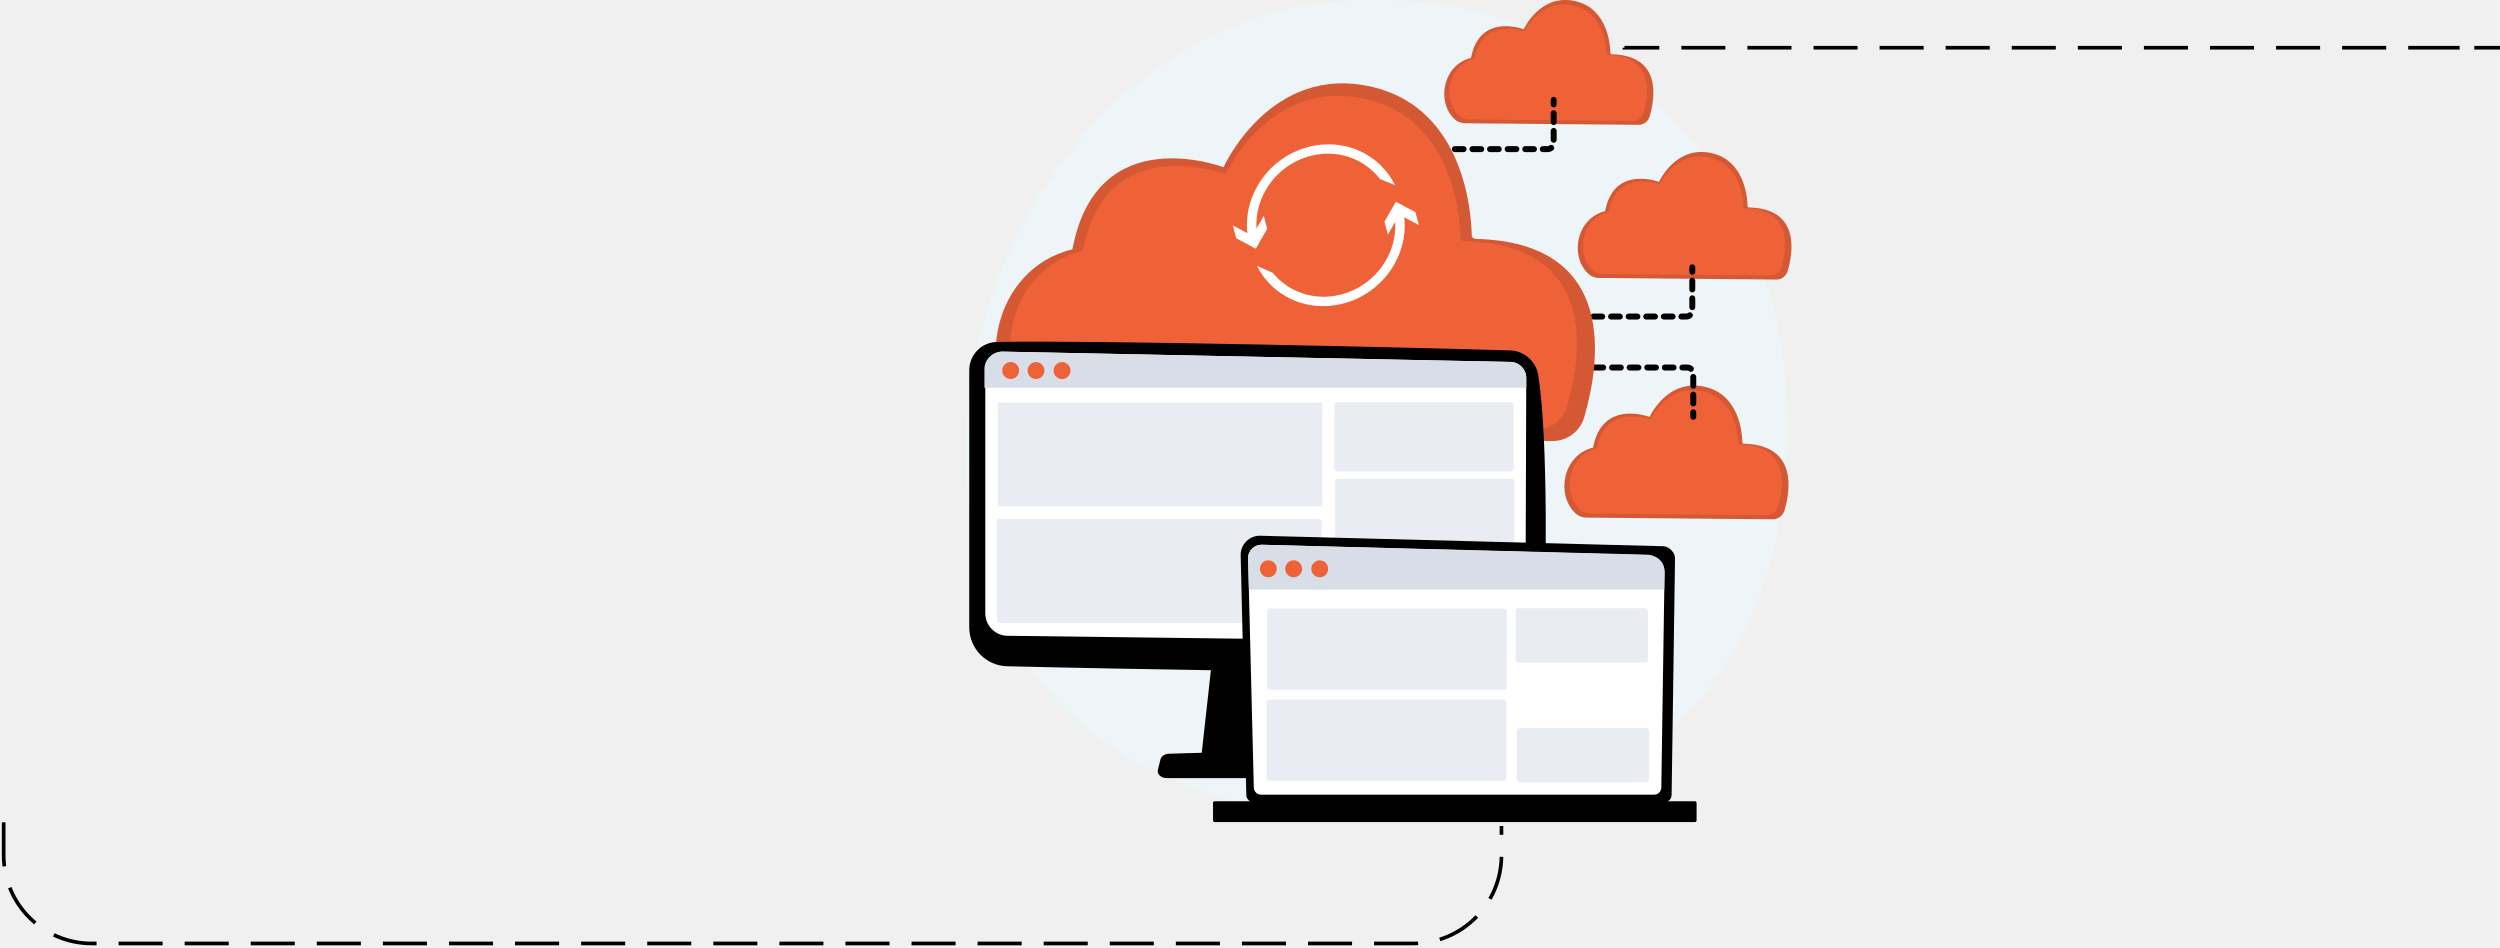
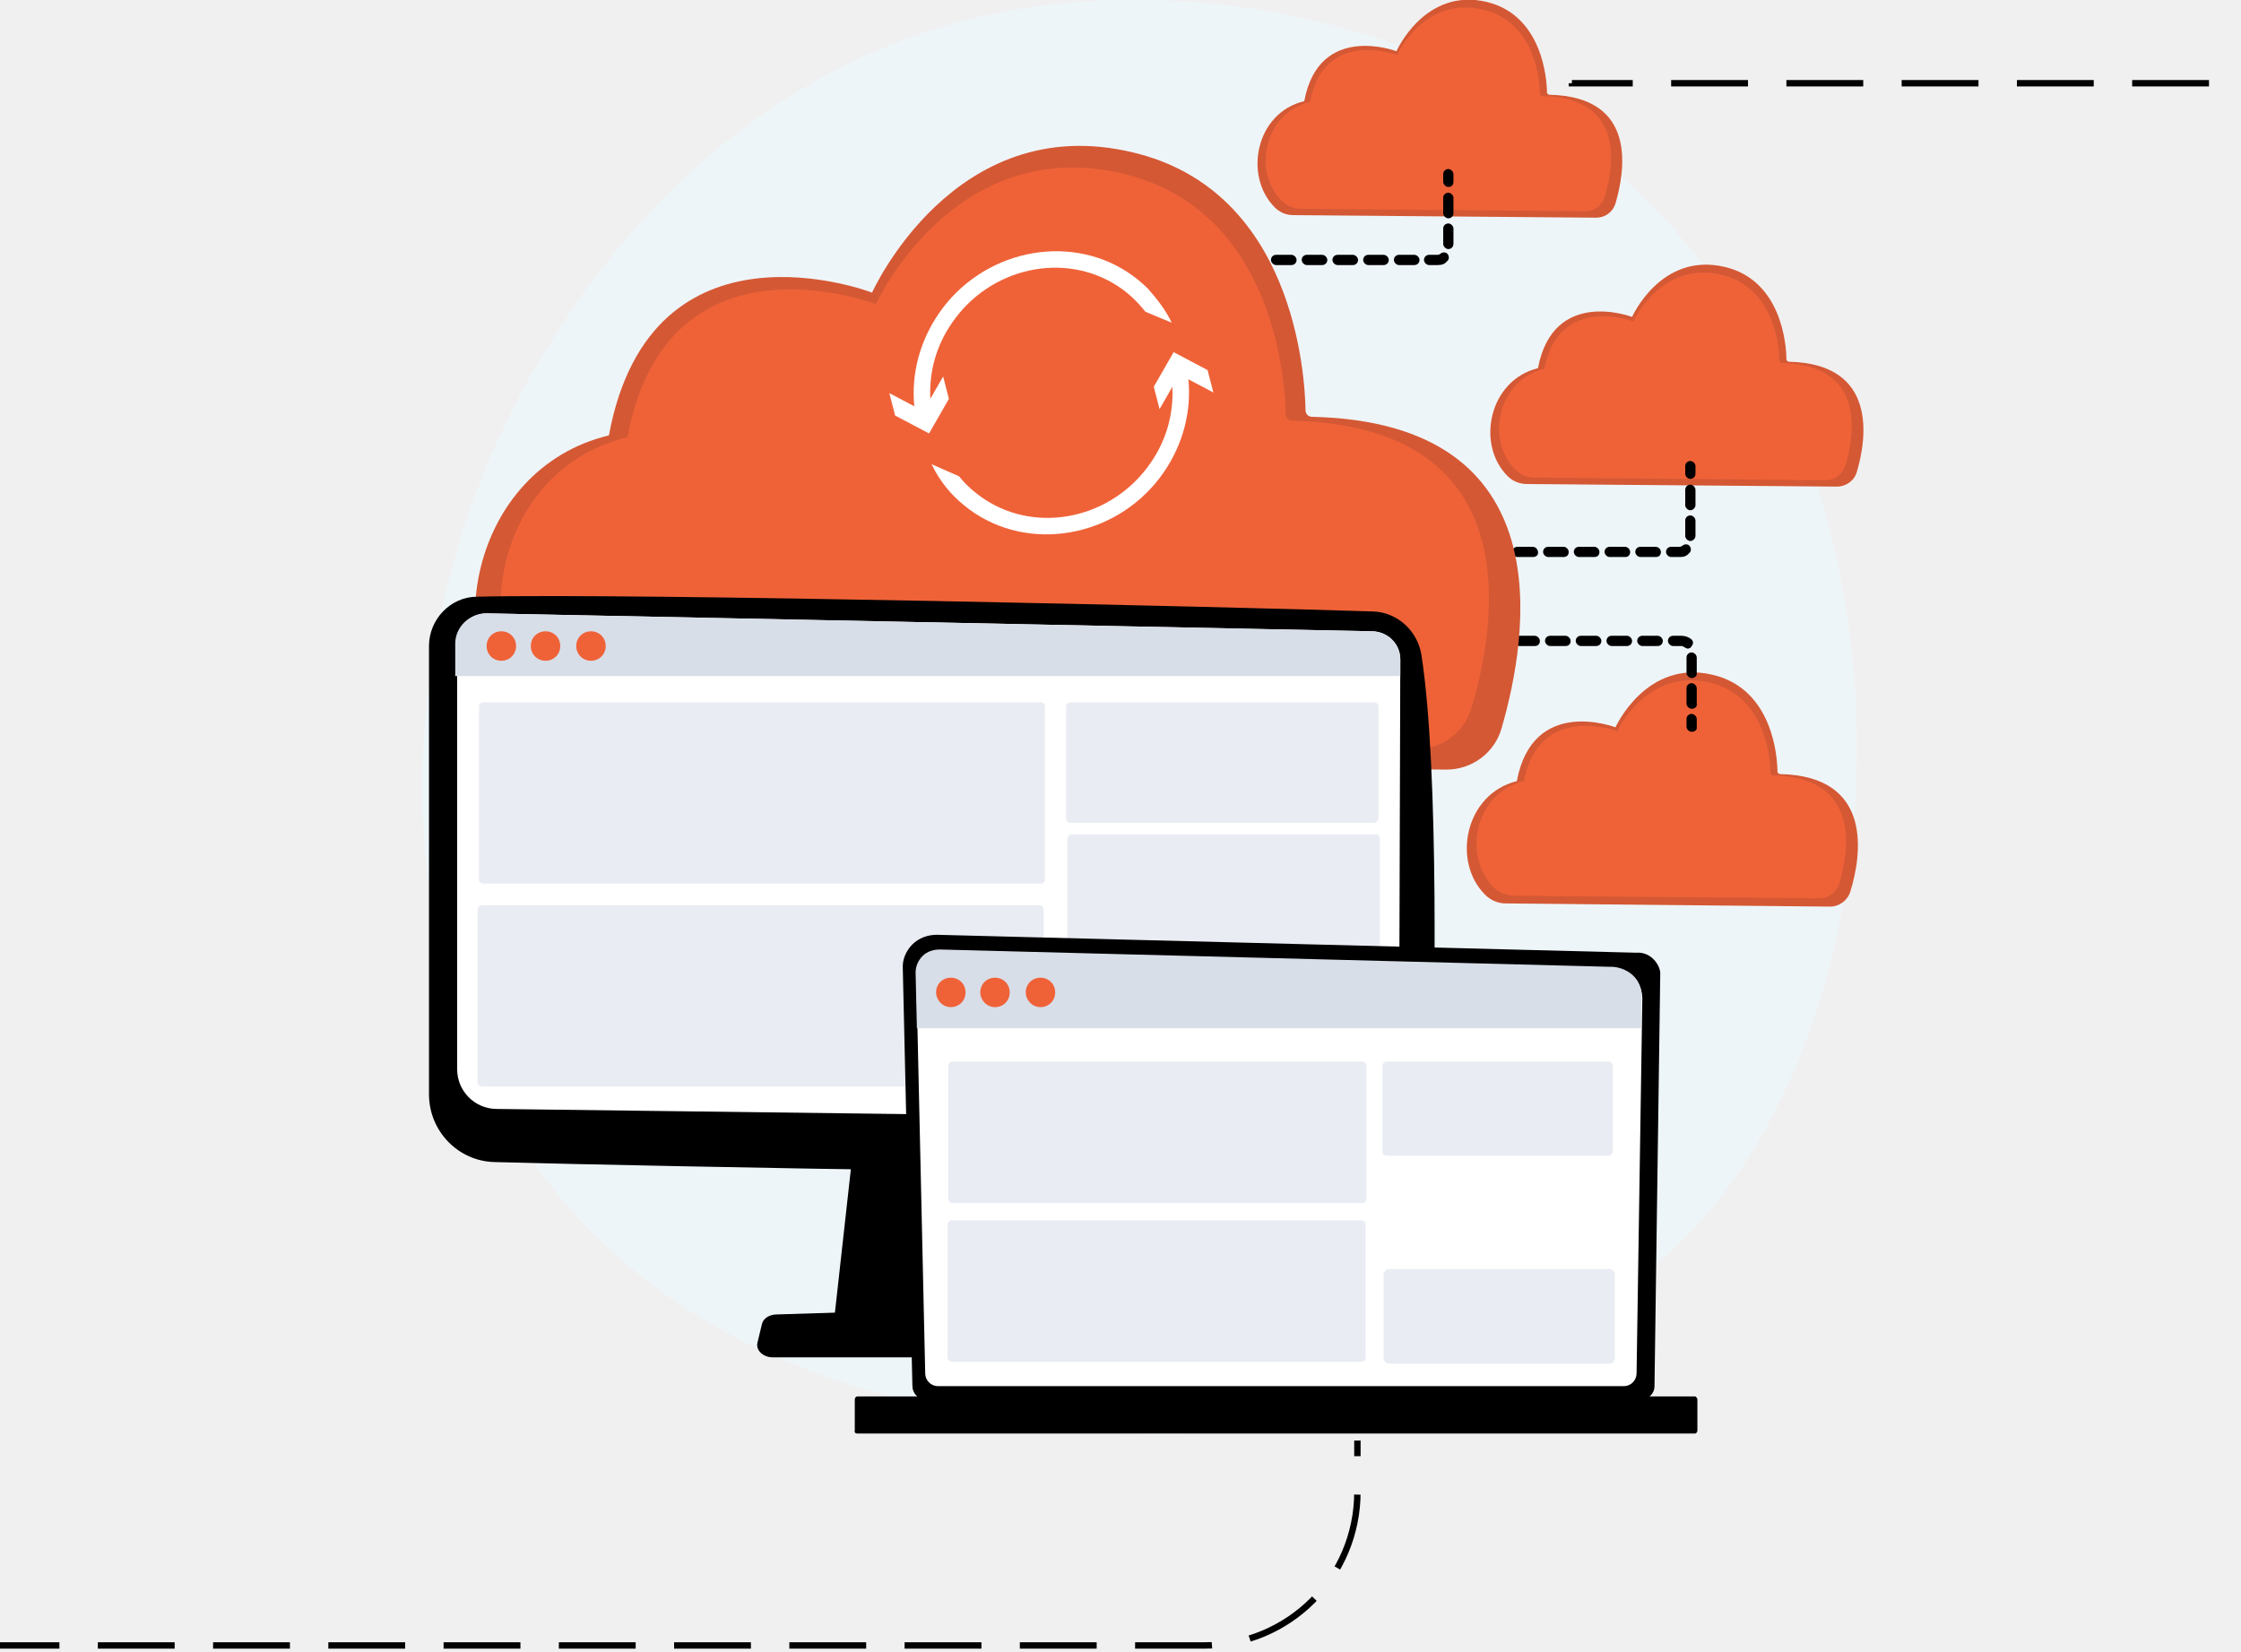
- <svg xmlns="http://www.w3.org/2000/svg" width="681" height="258" viewBox="0 0 681 258" fill="none">
-   <path d="M461.038 192.496C456.442 197.317 452.083 200.423 448.646 202.877C408.23 231.74 360.405 223.329 350.236 221.272C335.227 218.238 306.21 212.369 285.234 187.818C253.497 150.671 258.44 92.151 283.058 53.519C287.559 46.45 311.342 7.23 359.688 0.939C388.941 -2.865 423.042 4.807 447.74 25.402C499.585 68.641 495.888 155.969 461.038 192.496Z" fill="#EEF5F9" />
-   <path d="M439.022 14.78C438.825 14.772 438.667 14.614 438.667 14.424C438.628 12.413 438.006 2.432 429.264 0.35C419.529 -1.969 415.071 7.981 415.071 7.981C415.071 7.981 403.021 3.335 400.713 15.777C393.16 17.598 391.199 27.516 396.106 32.36C396.886 33.128 397.933 33.563 399.028 33.571L446.338 33.998C447.725 34.014 448.961 33.096 449.355 31.758C450.828 26.748 452.765 15.104 439.022 14.78Z" fill="#D45834" />
-   <path d="M437.934 14.994C437.737 14.986 437.58 14.828 437.58 14.638C437.54 12.706 436.926 3.453 428.688 1.514C419.481 -0.655 415.267 8.638 415.267 8.638C415.267 8.638 403.879 4.3 401.689 15.92C394.617 17.606 392.727 26.701 397.208 31.276C397.996 32.075 399.059 32.534 400.177 32.542L444.715 32.938C446.109 32.953 447.338 32.035 447.732 30.69C449.118 25.933 450.764 15.303 437.934 14.994Z" fill="#EF6238" />
-   <path d="M476.393 56.509C476.196 56.501 476.031 56.343 476.031 56.145C475.992 54.087 475.354 43.892 466.414 41.755C456.459 39.381 451.907 49.552 451.907 49.552C451.907 49.552 439.597 44.803 437.234 57.523C429.516 59.383 427.508 69.522 432.532 74.469C433.328 75.253 434.399 75.704 435.517 75.712L483.867 76.147C485.285 76.163 486.545 75.229 486.947 73.86C488.451 68.731 490.436 56.834 476.393 56.509Z" fill="#D45834" />
-   <path d="M475.284 56.723C475.087 56.715 474.921 56.556 474.921 56.358C474.882 54.388 474.252 44.929 465.833 42.942C456.421 40.726 452.113 50.224 452.113 50.224C452.113 50.224 440.472 45.792 438.236 57.664C431.005 59.39 429.076 68.683 433.652 73.353C434.455 74.168 435.55 74.635 436.692 74.651L482.207 75.054C483.632 75.07 484.892 74.128 485.286 72.759C486.712 67.899 488.397 57.039 475.284 56.723Z" fill="#EF6238" />
-   <path d="M475.014 120.869C474.802 120.861 474.636 120.694 474.636 120.481C474.597 118.328 473.927 107.626 464.555 105.394C454.12 102.909 449.347 113.571 449.347 113.571C449.347 113.571 436.438 108.592 433.957 121.929C425.861 123.884 423.758 134.507 429.027 139.699C429.862 140.522 430.988 140.989 432.154 140.997L482.859 141.456C484.347 141.472 485.662 140.49 486.088 139.058C487.671 133.691 489.742 121.217 475.014 120.869Z" fill="#D45834" />
-   <path d="M473.857 121.098C473.652 121.09 473.479 120.924 473.479 120.71C473.44 118.644 472.778 108.726 463.949 106.645C454.081 104.318 449.568 114.283 449.568 114.283C449.568 114.283 437.36 109.637 435.013 122.087C427.429 123.892 425.405 133.644 430.209 138.543C431.052 139.398 432.194 139.889 433.399 139.905L481.126 140.332C482.615 140.348 483.938 139.358 484.356 137.926C485.844 132.82 487.608 121.43 473.857 121.098Z" fill="#EF6238" />
-   <path d="M426.862 87.045H425.649C425.2 87.045 424.837 86.681 424.837 86.23C424.837 85.779 425.2 85.415 425.649 85.415H426.862C427.31 85.415 427.673 85.779 427.673 86.23C427.673 86.681 427.31 87.045 426.862 87.045Z" fill="black" />
-   <path d="M459.294 87.046H458.01C457.561 87.046 457.199 86.681 457.199 86.23C457.199 85.779 457.561 85.415 458.01 85.415H459.294C459.491 85.415 459.68 85.352 459.829 85.233C460.184 84.956 460.688 85.019 460.963 85.376C461.239 85.732 461.176 86.238 460.822 86.515C460.38 86.856 459.853 87.046 459.294 87.046ZM455.616 87.046H453.221C452.772 87.046 452.41 86.681 452.41 86.23C452.41 85.779 452.772 85.415 453.221 85.415H455.616C456.065 85.415 456.427 85.779 456.427 86.23C456.427 86.681 456.065 87.046 455.616 87.046ZM450.819 87.046H448.425C447.976 87.046 447.614 86.681 447.614 86.23C447.614 85.779 447.976 85.415 448.425 85.415H450.819C451.268 85.415 451.63 85.779 451.63 86.23C451.63 86.681 451.268 87.046 450.819 87.046ZM446.031 87.046H443.636C443.187 87.046 442.825 86.681 442.825 86.23C442.825 85.779 443.187 85.415 443.636 85.415H446.031C446.48 85.415 446.842 85.779 446.842 86.23C446.842 86.681 446.48 87.046 446.031 87.046ZM441.242 87.046H438.848C438.399 87.046 438.037 86.681 438.037 86.23C438.037 85.779 438.399 85.415 438.848 85.415H441.242C441.691 85.415 442.053 85.779 442.053 86.23C442.045 86.681 441.683 87.046 441.242 87.046ZM436.446 87.046H434.051C433.602 87.046 433.24 86.681 433.24 86.23C433.24 85.779 433.602 85.415 434.051 85.415H436.446C436.895 85.415 437.257 85.779 437.257 86.23C437.257 86.681 436.895 87.046 436.446 87.046ZM431.657 87.046H429.263C428.814 87.046 428.452 86.681 428.452 86.23C428.452 85.779 428.814 85.415 429.263 85.415H431.657C432.106 85.415 432.468 85.779 432.468 86.23C432.46 86.681 432.106 87.046 431.657 87.046ZM460.979 84.481C460.53 84.481 460.168 84.117 460.168 83.666V81.26C460.168 80.808 460.53 80.444 460.979 80.444C461.428 80.444 461.79 80.808 461.79 81.26V83.666C461.79 84.117 461.428 84.481 460.979 84.481ZM460.979 79.669C460.53 79.669 460.168 79.305 460.168 78.853V76.447C460.168 75.996 460.53 75.632 460.979 75.632C461.428 75.632 461.79 75.996 461.79 76.447V78.853C461.79 79.305 461.428 79.669 460.979 79.669Z" fill="black" />
-   <path d="M460.98 74.849C460.531 74.849 460.169 74.484 460.169 74.033V72.814C460.169 72.363 460.531 71.999 460.98 71.999C461.429 71.999 461.791 72.363 461.791 72.814V74.033C461.791 74.484 461.429 74.849 460.98 74.849Z" fill="black" />
-   <path d="M389.112 41.438H387.899C387.45 41.438 387.087 41.074 387.087 40.623C387.087 40.172 387.45 39.809 387.899 39.809H389.112C389.561 39.809 389.923 40.172 389.923 40.623C389.915 41.074 389.553 41.438 389.112 41.438Z" fill="black" />
-   <path d="M421.537 41.439H420.253C419.805 41.439 419.442 41.075 419.442 40.623C419.442 40.172 419.805 39.808 420.253 39.808H421.537C421.734 39.808 421.923 39.745 422.073 39.626C422.427 39.349 422.931 39.412 423.207 39.769C423.483 40.125 423.42 40.631 423.065 40.908C422.624 41.257 422.096 41.439 421.537 41.439ZM417.859 41.439H415.465C415.016 41.439 414.654 41.075 414.654 40.623C414.654 40.172 415.016 39.808 415.465 39.808H417.859C418.308 39.808 418.67 40.172 418.67 40.623C418.67 41.075 418.308 41.439 417.859 41.439ZM413.071 41.439H410.676C410.227 41.439 409.865 41.075 409.865 40.623C409.865 40.172 410.227 39.808 410.676 39.808H413.071C413.52 39.808 413.882 40.172 413.882 40.623C413.874 41.075 413.512 41.439 413.071 41.439ZM408.274 41.439H405.88C405.431 41.439 405.069 41.075 405.069 40.623C405.069 40.172 405.431 39.808 405.88 39.808H408.274C408.723 39.808 409.085 40.172 409.085 40.623C409.085 41.075 408.723 41.439 408.274 41.439ZM403.486 41.439H401.091C400.643 41.439 400.28 41.075 400.28 40.623C400.28 40.172 400.643 39.808 401.091 39.808H403.486C403.935 39.808 404.297 40.172 404.297 40.623C404.297 41.075 403.935 41.439 403.486 41.439ZM398.689 41.439H396.295C395.846 41.439 395.484 41.075 395.484 40.623C395.484 40.172 395.846 39.808 396.295 39.808H398.689C399.138 39.808 399.501 40.172 399.501 40.623C399.501 41.075 399.138 41.439 398.689 41.439ZM393.901 41.439H391.507C391.058 41.439 390.695 41.075 390.695 40.623C390.695 40.172 391.058 39.808 391.507 39.808H393.901C394.35 39.808 394.712 40.172 394.712 40.623C394.712 41.075 394.35 41.439 393.901 41.439ZM423.223 38.882C422.774 38.882 422.411 38.518 422.411 38.067V35.66C422.411 35.209 422.774 34.845 423.223 34.845C423.672 34.845 424.034 35.209 424.034 35.66V38.067C424.034 38.518 423.672 38.882 423.223 38.882ZM423.223 34.069C422.774 34.069 422.411 33.705 422.411 33.254V30.848C422.411 30.397 422.774 30.033 423.223 30.033C423.672 30.033 424.034 30.397 424.034 30.848V33.254C424.034 33.705 423.672 34.069 423.223 34.069Z" fill="black" />
-   <path d="M423.222 29.249C422.773 29.249 422.411 28.885 422.411 28.434V27.215C422.411 26.764 422.773 26.399 423.222 26.399C423.671 26.399 424.033 26.764 424.033 27.215V28.434C424.033 28.885 423.671 29.249 423.222 29.249Z" fill="black" />
-   <path d="M427.136 100.929H425.923C425.474 100.929 425.112 100.565 425.112 100.114C425.112 99.663 425.474 99.299 425.923 99.299H427.136C427.585 99.299 427.947 99.663 427.947 100.114C427.939 100.565 427.577 100.929 427.136 100.929Z" fill="black" />
-   <path d="M461.247 110.713C460.798 110.713 460.436 110.349 460.436 109.897V107.491C460.436 107.04 460.798 106.676 461.247 106.676C461.696 106.676 462.058 107.04 462.058 107.491V109.897C462.058 110.356 461.696 110.713 461.247 110.713ZM461.247 105.9C460.798 105.9 460.436 105.536 460.436 105.085V102.679C460.436 102.227 460.798 101.863 461.247 101.863C461.696 101.863 462.058 102.227 462.058 102.679V105.085C462.058 105.536 461.696 105.9 461.247 105.9ZM460.593 101.286C460.42 101.286 460.247 101.23 460.097 101.111C459.94 100.993 459.759 100.929 459.562 100.929H458.278C457.829 100.929 457.467 100.565 457.467 100.114C457.467 99.663 457.829 99.299 458.278 99.299H459.562C460.121 99.299 460.649 99.481 461.09 99.829C461.444 100.106 461.507 100.613 461.231 100.969C461.074 101.183 460.838 101.286 460.593 101.286ZM455.884 100.929H453.489C453.04 100.929 452.678 100.565 452.678 100.114C452.678 99.663 453.04 99.299 453.489 99.299H455.884C456.333 99.299 456.695 99.663 456.695 100.114C456.695 100.565 456.333 100.929 455.884 100.929ZM451.095 100.929H448.701C448.252 100.929 447.89 100.565 447.89 100.114C447.89 99.663 448.252 99.299 448.701 99.299H451.095C451.544 99.299 451.906 99.663 451.906 100.114C451.898 100.565 451.536 100.929 451.095 100.929ZM446.299 100.929H443.904C443.455 100.929 443.093 100.565 443.093 100.114C443.093 99.663 443.455 99.299 443.904 99.299H446.299C446.748 99.299 447.11 99.663 447.11 100.114C447.11 100.565 446.748 100.929 446.299 100.929ZM441.51 100.929H439.116C438.667 100.929 438.305 100.565 438.305 100.114C438.305 99.663 438.667 99.299 439.116 99.299H441.51C441.959 99.299 442.321 99.663 442.321 100.114C442.321 100.565 441.959 100.929 441.51 100.929ZM436.714 100.929H434.319C433.871 100.929 433.508 100.565 433.508 100.114C433.508 99.663 433.871 99.299 434.319 99.299H436.714C437.163 99.299 437.525 99.663 437.525 100.114C437.525 100.565 437.163 100.929 436.714 100.929ZM431.925 100.929H429.531C429.082 100.929 428.72 100.565 428.72 100.114C428.72 99.663 429.082 99.299 429.531 99.299H431.925C432.374 99.299 432.736 99.663 432.736 100.114C432.736 100.565 432.374 100.929 431.925 100.929Z" fill="black" />
-   <path d="M461.246 114.346C460.797 114.346 460.435 113.982 460.435 113.531V112.312C460.435 111.861 460.797 111.497 461.246 111.497C461.695 111.497 462.057 111.861 462.057 112.312V113.531C462.057 113.982 461.695 114.346 461.246 114.346Z" fill="black" />
-   <path d="M401.918 65.073C401.359 65.058 400.91 64.606 400.902 64.044C400.8 58.282 399.012 29.684 373.951 23.708C346.046 17.052 333.28 45.57 333.28 45.57C333.28 45.57 298.752 32.257 292.136 67.907C270.493 73.131 264.87 101.539 278.944 115.422C281.181 117.631 284.181 118.873 287.316 118.905L422.876 120.132C426.853 120.172 430.381 117.552 431.515 113.721C435.745 99.347 441.289 66 401.918 65.073Z" fill="#D45834" />
-   <path d="M398.822 65.683C398.263 65.667 397.814 65.216 397.806 64.654C397.696 59.129 395.924 32.613 372.32 27.048C345.935 20.835 333.862 47.462 333.862 47.462C333.862 47.462 301.216 35.035 294.963 68.318C274.69 73.147 269.279 99.219 282.109 112.311C284.362 114.607 287.425 115.913 290.631 115.944L418.244 117.084C422.229 117.124 425.765 114.488 426.884 110.649C430.861 97.011 435.579 66.561 398.822 65.683Z" fill="#EF6238" />
-   <path d="M344.258 58.797L341.139 64.235L335.807 61.385L336.744 64.9L342.068 67.749L345.195 62.319L344.258 58.797Z" fill="white" />
-   <path d="M379.99 50.423L375.887 48.761C374.714 47.217 373.265 45.864 371.571 44.755C363.191 39.278 351.559 41.827 345.644 50.423C343.187 53.992 342.021 58.116 342.265 62.248C342.312 63.055 342.415 63.855 342.564 64.662C342.698 65.351 342.242 66.04 341.541 66.206C340.84 66.372 340.17 65.945 340.036 65.264C339.926 64.678 339.839 64.1 339.776 63.514C339.241 58.48 340.548 53.407 343.541 49.053C350.275 39.27 363.514 36.373 373.06 42.602C374.241 43.378 375.32 44.257 376.289 45.23C377.809 46.758 379.053 48.515 379.99 50.423Z" fill="white" />
-   <path d="M378.061 63.902L381.18 58.472L386.504 61.322L385.575 57.807L380.243 54.958L377.124 60.388L378.061 63.902Z" fill="white" />
-   <path d="M378.769 73.654C372.035 83.437 358.796 86.334 349.25 80.105C348.069 79.329 346.99 78.45 346.021 77.477C344.54 75.981 343.319 74.279 342.39 72.419L346.73 74.334C347.848 75.712 349.187 76.938 350.739 77.944C359.118 83.421 370.751 80.872 376.666 72.276C379.123 68.707 380.289 64.583 380.045 60.451C379.997 59.644 379.895 58.844 379.745 58.037C379.612 57.348 380.068 56.66 380.769 56.493C381.47 56.327 382.14 56.755 382.274 57.435C382.384 58.021 382.47 58.599 382.533 59.185C383.069 64.234 381.762 69.308 378.769 73.654Z" fill="white" />
-   <path d="M330.557 176.18L327.265 205.886H365.494L360.517 176.18H330.557Z" fill="black" />
-   <path d="M264.021 100.866V170.869C264.021 176.631 268.589 181.341 274.314 181.483C299.753 182.14 388.743 183.739 412.961 183.383C417.128 183.319 420.498 179.971 420.617 175.792C421.081 159.526 421.845 120.425 419.034 102.267C418.443 98.444 415.23 95.587 411.386 95.46C390.066 94.772 295.745 92.595 271.534 93.149C267.36 93.244 264.021 96.671 264.021 100.866Z" fill="black" />
-   <path d="M268.391 100.526V167.038C268.391 170.402 271.077 173.141 274.424 173.188L409.48 174.866C412.795 174.914 415.513 172.238 415.528 168.898L415.757 102.98C415.765 100.597 413.874 98.642 411.504 98.587L273.235 95.777C270.581 95.722 268.391 97.867 268.391 100.526Z" fill="white" />
-   <path d="M373.731 211.957H317.773C316.253 211.957 315.111 210.873 315.402 209.701L316.119 206.844C316.331 205.989 317.277 205.356 318.387 205.324L372.337 203.63C373.502 203.591 374.534 204.216 374.786 205.11L376.078 209.654C376.424 210.841 375.274 211.957 373.731 211.957Z" fill="black" />
-   <path d="M415.741 105.608L415.749 103.012C415.757 100.629 413.867 98.666 411.496 98.603L273.109 95.793C270.455 95.73 268.155 97.867 268.155 100.534V105.616H415.741V105.608Z" fill="#D8DEE8" />
-   <path d="M275.306 103.248C276.576 103.248 277.606 102.214 277.606 100.937C277.606 99.661 276.576 98.626 275.306 98.626C274.036 98.626 273.006 99.661 273.006 100.937C273.006 102.214 274.036 103.248 275.306 103.248Z" fill="#EF6238" />
-   <path d="M289.302 103.249C290.572 103.249 291.602 102.214 291.602 100.938C291.602 99.661 290.572 98.626 289.302 98.626C288.032 98.626 287.002 99.661 287.002 100.938C287.002 102.214 288.032 103.249 289.302 103.249Z" fill="#EF6238" />
-   <path d="M282.207 103.248C283.477 103.248 284.507 102.214 284.507 100.937C284.507 99.661 283.477 98.626 282.207 98.626C280.937 98.626 279.907 99.661 279.907 100.937C279.907 102.214 280.937 103.248 282.207 103.248Z" fill="#EF6238" />
-   <path opacity="0.57" d="M359.57 137.981H272.36C272.022 137.981 271.746 137.704 271.746 137.364V110.27C271.746 109.929 272.022 109.652 272.36 109.652H359.57C359.909 109.652 360.184 109.929 360.184 110.27V137.364C360.184 137.704 359.909 137.981 359.57 137.981Z" fill="#D8DEE8" />
-   <path opacity="0.57" d="M411.591 128.467H364.21C363.8 128.467 363.478 128.134 363.478 127.731V110.285C363.478 109.874 363.808 109.549 364.21 109.549H411.599C412.009 109.549 412.332 109.882 412.332 110.285V127.731C412.324 128.134 412.001 128.467 411.591 128.467Z" fill="#D8DEE8" />
-   <path opacity="0.57" d="M411.772 149.331H364.414C364.005 149.331 363.666 148.991 363.666 148.579V131.166C363.666 130.754 364.005 130.414 364.414 130.414H411.772C412.181 130.414 412.52 130.754 412.52 131.166V148.579C412.52 148.999 412.181 149.331 411.772 149.331Z" fill="#D8DEE8" />
-   <path opacity="0.32" d="M411.819 170.196H364.744C364.248 170.196 363.854 169.793 363.854 169.302V152.173C363.854 151.675 364.256 151.279 364.744 151.279H411.819C412.315 151.279 412.709 151.682 412.709 152.173V169.302C412.709 169.793 412.315 170.196 411.819 170.196Z" fill="white" />
-   <path opacity="0.57" d="M359.289 169.706H272.26C271.866 169.706 271.551 169.389 271.551 168.993V142.082C271.551 141.686 271.866 141.369 272.26 141.369H359.289C359.682 141.369 359.997 141.686 359.997 142.082V168.993C359.997 169.389 359.682 169.706 359.289 169.706Z" fill="#D8DEE8" />
-   <path d="M339.494 216.501C339.494 217.641 340.423 218.575 341.558 218.575H453.285C454.419 218.575 455.348 217.641 455.348 216.501L456.278 151.975C456.278 150.836 454.939 148.604 452.489 148.778L343.298 145.936C341.873 145.896 340.494 146.451 339.486 147.464C338.478 148.477 337.927 149.854 337.958 151.287L339.494 216.501Z" fill="black" />
-   <path d="M330.878 223.933H461.704C461.948 223.933 462.153 223.735 462.153 223.482V218.709C462.153 218.464 461.956 218.258 461.704 218.258H330.878C330.633 218.258 330.429 218.456 330.429 218.709V223.482C330.429 223.727 330.626 223.933 330.878 223.933Z" fill="black" />
-   <path d="M341.534 214.506C341.534 215.582 342.416 216.469 343.487 216.469H450.592C451.663 216.469 452.545 215.582 452.545 214.506L453.419 155.925C453.317 152.403 450.237 151.136 448.378 151.208L343.732 148.39C342.731 148.366 341.763 148.754 341.054 149.458C340.345 150.171 339.951 151.144 339.983 152.149L341.534 214.506Z" fill="white" />
-   <path opacity="0.57" d="M409.834 187.879H345.772C345.433 187.879 345.158 187.602 345.158 187.261V166.365C345.158 166.025 345.433 165.748 345.772 165.748H409.834C410.173 165.748 410.449 166.025 410.449 166.365V187.261C410.449 187.602 410.173 187.879 409.834 187.879Z" fill="#D8DEE8" />
-   <path opacity="0.57" d="M448.205 180.454H413.606C413.196 180.454 412.874 180.122 412.874 179.718V166.412C412.874 166.001 413.204 165.676 413.606 165.676H448.205C448.614 165.676 448.937 166.009 448.937 166.412V179.718C448.945 180.122 448.614 180.454 448.205 180.454Z" fill="#D8DEE8" />
-   <path opacity="0.57" d="M448.338 196.752H413.763C413.354 196.752 413.015 196.411 413.015 196V182.718C413.015 182.306 413.354 181.966 413.763 181.966H448.338C448.748 181.966 449.087 182.306 449.087 182.718V196C449.087 196.419 448.748 196.752 448.338 196.752Z" fill="white" />
-   <path opacity="0.57" d="M448.33 213.049H414.047C413.551 213.049 413.157 212.646 413.157 212.155V199.166C413.157 198.667 413.558 198.271 414.047 198.271H448.33C448.827 198.271 449.22 198.675 449.22 199.166V212.155C449.228 212.653 448.827 213.049 448.33 213.049Z" fill="#D8DEE8" />
-   <path opacity="0.57" d="M409.598 212.669H345.717C345.323 212.669 345.008 212.353 345.008 211.957V191.243C345.008 190.847 345.323 190.53 345.717 190.53H409.598C409.992 190.53 410.307 190.847 410.307 191.243V211.957C410.307 212.353 409.992 212.669 409.598 212.669Z" fill="#D8DEE8" />
-   <path d="M453.34 160.627L453.419 155.577C453.317 152.213 450.237 151.01 448.378 151.081L343.732 148.39C342.731 148.366 341.763 148.738 341.054 149.411C340.345 150.092 339.951 151.01 339.983 151.975L340.211 160.627H453.34Z" fill="#D8DEE8" />
-   <path d="M345.496 157.255C346.766 157.255 347.796 156.22 347.796 154.944C347.796 153.667 346.766 152.632 345.496 152.632C344.226 152.632 343.196 153.667 343.196 154.944C343.196 156.22 344.226 157.255 345.496 157.255Z" fill="#EF6238" />
-   <path d="M359.492 157.255C360.762 157.255 361.792 156.22 361.792 154.944C361.792 153.667 360.762 152.632 359.492 152.632C358.222 152.632 357.192 153.667 357.192 154.944C357.192 156.22 358.222 157.255 359.492 157.255Z" fill="#EF6238" />
-   <path d="M352.394 157.255C353.664 157.255 354.694 156.22 354.694 154.944C354.694 153.667 353.664 152.632 352.394 152.632C351.124 152.632 350.095 153.667 350.095 154.944C350.095 156.22 351.124 157.255 352.394 157.255Z" fill="#EF6238" />
-   <path d="M658 13L681 13L442.5 13L445.5 13" stroke="black" stroke-dasharray="12 6" />
-   <path d="M1.001 224L1.001 233C1.001 246.255 11.746 257 25.001 257L385 257C398.255 257 409 246.255 409 233L409 225" stroke="black" stroke-dasharray="12 6" />
+ <svg xmlns="http://www.w3.org/2000/svg" version="1.1" id="Layer_1" x="0px" y="0px" viewBox="0 0 350 258" style="enable-background:new 0 0 350 258;" xml:space="preserve">
+   <style type="text/css">
+ 	.st0{fill:#EEF5F9;}
+ 	.st1{fill:#D45834;}
+ 	.st2{fill:#EF6238;}
+ 	.st3{fill:#FFFFFF;}
+ 	.st4{fill:#D8DEE8;}
+ 	.st5{opacity:0.57;fill:#D8DEE8;enable-background:new    ;}
+ 	.st6{opacity:0.32;fill:#FFFFFF;enable-background:new    ;}
+ 	.st7{opacity:0.57;fill:#FFFFFF;enable-background:new    ;}
+ 	.st8{fill:none;stroke:#000000;stroke-dasharray:12,6;}
+ </style>
+   <path class="st0" d="M264,192.5c-4.6,4.8-9,7.9-12.4,10.4c-40.4,28.9-88.2,20.5-98.4,18.4c-15-3-44-8.9-65-33.5  c-31.7-37.1-26.8-95.7-2.2-134.3c4.5-7.1,28.3-46.3,76.6-52.6c29.3-3.8,63.4,3.9,88.1,24.5C302.6,68.6,298.9,156,264,192.5z" />
+   <path class="st1" d="M242,14.8c-0.2,0-0.4-0.2-0.4-0.4c0-2-0.7-12-9.4-14.1C222.5-2,218.1,8,218.1,8s-12.1-4.6-14.4,7.8  c-7.6,1.8-9.5,11.7-4.6,16.6c0.8,0.8,1.8,1.2,2.9,1.2l47.3,0.4c1.4,0,2.6-0.9,3-2.2C253.8,26.7,255.8,15.1,242,14.8z" />
+   <path class="st2" d="M240.9,15c-0.2,0-0.4-0.2-0.4-0.4c0-1.9-0.7-11.2-8.9-13.1c-9.2-2.2-13.4,7.1-13.4,7.1s-11.4-4.3-13.6,7.3  c-7.1,1.7-9,10.8-4.5,15.4c0.8,0.8,1.9,1.3,3,1.3l44.5,0.4c1.4,0,2.6-0.9,3-2.2C252.1,25.9,253.8,15.3,240.9,15z" />
+   <path class="st1" d="M279.4,56.5c-0.2,0-0.4-0.2-0.4-0.4c0-2.1-0.7-12.3-9.6-14.4c-10-2.4-14.5,7.8-14.5,7.8s-12.3-4.7-14.7,8  c-7.7,1.9-9.7,12-4.7,16.9c0.8,0.8,1.9,1.2,3,1.2l48.4,0.4c1.4,0,2.7-0.9,3.1-2.3C291.5,68.7,293.4,56.8,279.4,56.5z" />
+   <path class="st2" d="M278.3,56.7c-0.2,0-0.4-0.2-0.4-0.4c0-2-0.7-11.4-9.1-13.4c-9.4-2.2-13.7,7.3-13.7,7.3s-11.6-4.4-13.9,7.4  c-7.2,1.7-9.2,11-4.6,15.7c0.8,0.8,1.9,1.3,3,1.3l45.5,0.4c1.4,0,2.7-0.9,3.1-2.3C289.7,67.9,291.4,57,278.3,56.7z" />
+   <path class="st1" d="M278,120.9c-0.2,0-0.4-0.2-0.4-0.4c0-2.2-0.7-12.9-10.1-15.1c-10.4-2.5-15.2,8.2-15.2,8.2s-12.9-5-15.4,8.4  c-8.1,2-10.2,12.6-4.9,17.8c0.8,0.8,2,1.3,3.1,1.3l50.7,0.5c1.5,0,2.8-1,3.2-2.4C290.7,133.7,292.7,121.2,278,120.9z" />
+   <path class="st2" d="M276.9,121.1c-0.2,0-0.4-0.2-0.4-0.4c0-2.1-0.7-12-9.5-14.1c-9.9-2.3-14.4,7.6-14.4,7.6s-12.2-4.6-14.6,7.8  c-7.6,1.8-9.6,11.6-4.8,16.5c0.8,0.9,2,1.3,3.2,1.4l47.7,0.4c1.5,0,2.8-1,3.2-2.4C288.8,132.8,290.6,121.4,276.9,121.1z" />
+   <path d="M229.9,87h-1.2c-0.4,0-0.8-0.4-0.8-0.8c0-0.5,0.4-0.8,0.8-0.8h1.2c0.4,0,0.8,0.4,0.8,0.8C230.7,86.7,230.3,87,229.9,87z" />
+   <path d="M262.3,87H261c-0.4,0-0.8-0.4-0.8-0.8c0-0.5,0.4-0.8,0.8-0.8h1.3c0.2,0,0.4-0.1,0.5-0.2c0.4-0.3,0.9-0.2,1.1,0.1  c0.3,0.4,0.2,0.9-0.1,1.1C263.4,86.9,262.9,87,262.3,87z M258.6,87h-2.4c-0.4,0-0.8-0.4-0.8-0.8c0-0.5,0.4-0.8,0.8-0.8h2.4  c0.4,0,0.8,0.4,0.8,0.8C259.4,86.7,259.1,87,258.6,87z M253.8,87h-2.4c-0.4,0-0.8-0.4-0.8-0.8c0-0.5,0.4-0.8,0.8-0.8h2.4  c0.4,0,0.8,0.4,0.8,0.8C254.6,86.7,254.3,87,253.8,87z M249,87h-2.4c-0.4,0-0.8-0.4-0.8-0.8c0-0.5,0.4-0.8,0.8-0.8h2.4  c0.4,0,0.8,0.4,0.8,0.8C249.8,86.7,249.5,87,249,87z M244.2,87h-2.4c-0.4,0-0.8-0.4-0.8-0.8c0-0.5,0.4-0.8,0.8-0.8h2.4  c0.4,0,0.8,0.4,0.8,0.8C245,86.7,244.7,87,244.2,87z M239.4,87h-2.4c-0.4,0-0.8-0.4-0.8-0.8c0-0.5,0.4-0.8,0.8-0.8h2.4  c0.4,0,0.8,0.4,0.8,0.8C240.3,86.7,239.9,87,239.4,87z M234.7,87h-2.4c-0.4,0-0.8-0.4-0.8-0.8c0-0.5,0.4-0.8,0.8-0.8h2.4  c0.4,0,0.8,0.4,0.8,0.8C235.5,86.7,235.1,87,234.7,87z M264,84.5c-0.4,0-0.8-0.4-0.8-0.8v-2.4c0-0.5,0.4-0.8,0.8-0.8  s0.8,0.4,0.8,0.8v2.4C264.8,84.1,264.4,84.5,264,84.5z M264,79.7c-0.4,0-0.8-0.4-0.8-0.8v-2.4c0-0.5,0.4-0.8,0.8-0.8  s0.8,0.4,0.8,0.8v2.4C264.8,79.3,264.4,79.7,264,79.7z" />
+   <path d="M264,74.8c-0.4,0-0.8-0.4-0.8-0.8v-1.2c0-0.5,0.4-0.8,0.8-0.8c0.4,0,0.8,0.4,0.8,0.8V74C264.8,74.5,264.4,74.8,264,74.8z" />
+   <path d="M192.1,41.4h-1.2c-0.4,0-0.8-0.4-0.8-0.8c0-0.5,0.4-0.8,0.8-0.8h1.2c0.4,0,0.8,0.4,0.8,0.8  C192.9,41.1,192.6,41.4,192.1,41.4z" />
+   <path d="M224.5,41.4h-1.3c-0.4,0-0.8-0.4-0.8-0.8c0-0.5,0.4-0.8,0.8-0.8h1.3c0.2,0,0.4-0.1,0.5-0.2c0.4-0.3,0.9-0.2,1.1,0.1  c0.3,0.4,0.2,0.9-0.1,1.1C225.6,41.3,225.1,41.4,224.5,41.4z M220.9,41.4h-2.4c-0.4,0-0.8-0.4-0.8-0.8c0-0.5,0.4-0.8,0.8-0.8h2.4  c0.4,0,0.8,0.4,0.8,0.8C221.7,41.1,221.3,41.4,220.9,41.4z M216.1,41.4h-2.4c-0.4,0-0.8-0.4-0.8-0.8c0-0.5,0.4-0.8,0.8-0.8h2.4  c0.4,0,0.8,0.4,0.8,0.8C216.9,41.1,216.5,41.4,216.1,41.4z M211.3,41.4h-2.4c-0.4,0-0.8-0.4-0.8-0.8c0-0.5,0.4-0.8,0.8-0.8h2.4  c0.4,0,0.8,0.4,0.8,0.8C212.1,41.1,211.7,41.4,211.3,41.4z M206.5,41.4h-2.4c-0.4,0-0.8-0.4-0.8-0.8c0-0.5,0.4-0.8,0.8-0.8h2.4  c0.4,0,0.8,0.4,0.8,0.8C207.3,41.1,206.9,41.4,206.5,41.4z M201.7,41.4h-2.4c-0.4,0-0.8-0.4-0.8-0.8c0-0.5,0.4-0.8,0.8-0.8h2.4  c0.4,0,0.8,0.4,0.8,0.8C202.5,41.1,202.1,41.4,201.7,41.4z M196.9,41.4h-2.4c-0.4,0-0.8-0.4-0.8-0.8c0-0.5,0.4-0.8,0.8-0.8h2.4  c0.4,0,0.8,0.4,0.8,0.8C197.7,41.1,197.4,41.4,196.9,41.4z M226.2,38.9c-0.4,0-0.8-0.4-0.8-0.8v-2.4c0-0.5,0.4-0.8,0.8-0.8  s0.8,0.4,0.8,0.8v2.4C227,38.5,226.7,38.9,226.2,38.9z M226.2,34.1c-0.4,0-0.8-0.4-0.8-0.8v-2.4c0-0.5,0.4-0.8,0.8-0.8  s0.8,0.4,0.8,0.8v2.4C227,33.7,226.7,34.1,226.2,34.1z" />
+   <path d="M226.2,29.2c-0.4,0-0.8-0.4-0.8-0.8v-1.2c0-0.5,0.4-0.8,0.8-0.8c0.4,0,0.8,0.4,0.8,0.8v1.2C227,28.9,226.7,29.2,226.2,29.2z  " />
+   <path d="M230.1,100.9h-1.2c-0.4,0-0.8-0.4-0.8-0.8c0-0.5,0.4-0.8,0.8-0.8h1.2c0.4,0,0.8,0.4,0.8,0.8  C230.9,100.6,230.6,100.9,230.1,100.9z" />
+   <path d="M264.2,110.7c-0.4,0-0.8-0.4-0.8-0.8v-2.4c0-0.5,0.4-0.8,0.8-0.8s0.8,0.4,0.8,0.8v2.4C265.1,110.4,264.7,110.7,264.2,110.7z   M264.2,105.9c-0.4,0-0.8-0.4-0.8-0.8v-2.4c0-0.5,0.4-0.8,0.8-0.8s0.8,0.4,0.8,0.8v2.4C265.1,105.5,264.7,105.9,264.2,105.9z   M263.6,101.3c-0.2,0-0.3-0.1-0.5-0.2c-0.2-0.1-0.3-0.2-0.5-0.2h-1.3c-0.4,0-0.8-0.4-0.8-0.8c0-0.5,0.4-0.8,0.8-0.8h1.3  c0.6,0,1.1,0.2,1.5,0.5c0.4,0.3,0.4,0.8,0.1,1.1C264.1,101.2,263.8,101.3,263.6,101.3z M258.9,100.9h-2.4c-0.4,0-0.8-0.4-0.8-0.8  c0-0.5,0.4-0.8,0.8-0.8h2.4c0.4,0,0.8,0.4,0.8,0.8C259.7,100.6,259.3,100.9,258.9,100.9z M254.1,100.9h-2.4c-0.4,0-0.8-0.4-0.8-0.8  c0-0.5,0.4-0.8,0.8-0.8h2.4c0.4,0,0.8,0.4,0.8,0.8C254.9,100.6,254.5,100.9,254.1,100.9z M249.3,100.9h-2.4c-0.4,0-0.8-0.4-0.8-0.8  c0-0.5,0.4-0.8,0.8-0.8h2.4c0.4,0,0.8,0.4,0.8,0.8C250.1,100.6,249.7,100.9,249.3,100.9z M244.5,100.9h-2.4c-0.4,0-0.8-0.4-0.8-0.8  c0-0.5,0.4-0.8,0.8-0.8h2.4c0.4,0,0.8,0.4,0.8,0.8C245.3,100.6,245,100.9,244.5,100.9z M239.7,100.9h-2.4c-0.4,0-0.8-0.4-0.8-0.8  c0-0.5,0.4-0.8,0.8-0.8h2.4c0.4,0,0.8,0.4,0.8,0.8C240.5,100.6,240.2,100.9,239.7,100.9z M234.9,100.9h-2.4c-0.4,0-0.8-0.4-0.8-0.8  c0-0.5,0.4-0.8,0.8-0.8h2.4c0.4,0,0.8,0.4,0.8,0.8C235.7,100.6,235.4,100.9,234.9,100.9z" />
+   <path d="M264.2,114.3c-0.4,0-0.8-0.4-0.8-0.8v-1.2c0-0.5,0.4-0.8,0.8-0.8s0.8,0.4,0.8,0.8v1.2C265.1,114,264.7,114.3,264.2,114.3z" />
+   <path class="st1" d="M204.9,65.1c-0.6,0-1-0.5-1-1c-0.1-5.8-1.9-34.4-27-40.3c-27.9-6.7-40.7,21.9-40.7,21.9s-34.5-13.3-41.1,22.3  c-21.6,5.2-27.3,33.6-13.2,47.5c2.2,2.2,5.2,3.5,8.4,3.5l135.6,1.2c4,0,7.5-2.6,8.6-6.4C238.7,99.3,244.3,66,204.9,65.1z" />
+   <path class="st2" d="M201.8,65.7c-0.6,0-1-0.5-1-1c-0.1-5.5-1.9-32-25.5-37.6c-26.4-6.2-38.5,20.4-38.5,20.4S104.2,35,98,68.3  c-20.3,4.8-25.7,30.9-12.9,44c2.3,2.3,5.3,3.6,8.5,3.6l127.6,1.1c4,0,7.5-2.6,8.6-6.4C233.9,97,238.6,66.6,201.8,65.7z" />
+   <path class="st3" d="M147.3,58.8l-3.1,5.4l-5.3-2.8l0.9,3.5l5.3,2.8l3.1-5.4L147.3,58.8z" />
+   <path class="st3" d="M183,50.4l-4.1-1.7c-1.2-1.5-2.6-2.9-4.3-4c-8.4-5.5-20-2.9-25.9,5.7c-2.5,3.6-3.6,7.7-3.4,11.8  c0,0.8,0.1,1.6,0.3,2.4c0.1,0.7-0.3,1.4-1,1.5c-0.7,0.2-1.4-0.3-1.5-0.9c-0.1-0.6-0.2-1.2-0.3-1.7c-0.5-5,0.8-10.1,3.8-14.5  c6.7-9.8,20-12.7,29.5-6.5c1.2,0.8,2.3,1.7,3.2,2.6C180.8,46.8,182.1,48.5,183,50.4z" />
+   <path class="st3" d="M181.1,63.9l3.1-5.4l5.3,2.8l-0.9-3.5l-5.3-2.8l-3.1,5.4L181.1,63.9z" />
+   <path class="st3" d="M181.8,73.7c-6.7,9.8-20,12.7-29.5,6.5c-1.2-0.8-2.3-1.7-3.2-2.6c-1.5-1.5-2.7-3.2-3.6-5.1l4.3,1.9  c1.1,1.4,2.5,2.6,4,3.6c8.4,5.5,20,2.9,25.9-5.7c2.5-3.6,3.6-7.7,3.4-11.8c0-0.8-0.2-1.6-0.3-2.4c-0.1-0.7,0.3-1.4,1-1.5  c0.7-0.2,1.4,0.3,1.5,0.9c0.1,0.6,0.2,1.2,0.3,1.7C186.1,64.2,184.8,69.3,181.8,73.7z" />
+   <path d="M133.6,176.2l-3.3,29.7h38.2l-5-29.7H133.6z" />
+   <path d="M67,100.9v70c0,5.8,4.6,10.5,10.3,10.6c25.4,0.7,114.4,2.3,138.6,1.9c4.2-0.1,7.5-3.4,7.7-7.6c0.5-16.3,1.2-55.4-1.6-73.5  c-0.6-3.8-3.8-6.7-7.6-6.8c-21.3-0.7-115.6-2.9-139.9-2.3C70.4,93.2,67,96.7,67,100.9z" />
+   <path class="st3" d="M71.4,100.5V167c0,3.4,2.7,6.1,6,6.2l135.1,1.7c3.3,0,6-2.6,6-6l0.2-65.9c0-2.4-1.9-4.3-4.3-4.4L76.2,95.8  C73.6,95.7,71.4,97.9,71.4,100.5z" />
+   <path d="M176.7,212h-56c-1.5,0-2.7-1.1-2.4-2.3l0.7-2.9c0.2-0.9,1.2-1.5,2.3-1.5l54-1.7c1.2,0,2.2,0.6,2.4,1.5l1.3,4.5  C179.4,210.8,178.3,212,176.7,212z" />
+   <path class="st4" d="M218.7,105.6l0-2.6c0-2.4-1.9-4.3-4.3-4.4L76.1,95.8c-2.7-0.1-5,2.1-5,4.7v5.1L218.7,105.6L218.7,105.6z" />
+   <path class="st2" d="M78.3,103.2c1.3,0,2.3-1,2.3-2.3c0-1.3-1-2.3-2.3-2.3s-2.3,1-2.3,2.3C76,102.2,77,103.2,78.3,103.2z" />
+   <path class="st2" d="M92.3,103.2c1.3,0,2.3-1,2.3-2.3c0-1.3-1-2.3-2.3-2.3s-2.3,1-2.3,2.3C90,102.2,91,103.2,92.3,103.2z" />
+   <path class="st2" d="M85.2,103.2c1.3,0,2.3-1,2.3-2.3c0-1.3-1-2.3-2.3-2.3s-2.3,1-2.3,2.3C82.9,102.2,83.9,103.2,85.2,103.2z" />
+   <path class="st5" d="M162.6,138H75.4c-0.3,0-0.6-0.3-0.6-0.6v-27.1c0-0.3,0.3-0.6,0.6-0.6h87.2c0.3,0,0.6,0.3,0.6,0.6v27.1  C163.2,137.7,162.9,138,162.6,138z" />
+   <path class="st5" d="M214.6,128.5h-47.4c-0.4,0-0.7-0.3-0.7-0.7v-17.4c0-0.4,0.3-0.7,0.7-0.7h47.4c0.4,0,0.7,0.3,0.7,0.7v17.4  C215.3,128.1,215,128.5,214.6,128.5z" />
+   <path class="st5" d="M214.8,149.3h-47.4c-0.4,0-0.7-0.3-0.7-0.8v-17.4c0-0.4,0.3-0.8,0.7-0.8h47.4c0.4,0,0.7,0.3,0.7,0.8v17.4  C215.5,149,215.2,149.3,214.8,149.3z" />
+   <path class="st6" d="M214.8,170.2h-47.1c-0.5,0-0.9-0.4-0.9-0.9v-17.1c0-0.5,0.4-0.9,0.9-0.9h47.1c0.5,0,0.9,0.4,0.9,0.9v17.1  C215.7,169.8,215.3,170.2,214.8,170.2z" />
+   <path class="st5" d="M162.3,169.7h-87c-0.4,0-0.7-0.3-0.7-0.7v-26.9c0-0.4,0.3-0.7,0.7-0.7h87c0.4,0,0.7,0.3,0.7,0.7V169  C163,169.4,162.7,169.7,162.3,169.7z" />
+   <path d="M142.5,216.5c0,1.1,0.9,2.1,2.1,2.1h111.7c1.1,0,2.1-0.9,2.1-2.1l0.9-64.5c0-1.1-1.3-3.4-3.8-3.2l-109.2-2.8  c-1.4,0-2.8,0.5-3.8,1.5s-1.6,2.4-1.5,3.8L142.5,216.5z" />
+   <path d="M133.9,223.9h130.8c0.2,0,0.4-0.2,0.4-0.5v-4.8c0-0.2-0.2-0.5-0.4-0.5H133.9c-0.2,0-0.4,0.2-0.4,0.5v4.8  C133.4,223.7,133.6,223.9,133.9,223.9z" />
+   <path class="st3" d="M144.5,214.5c0,1.1,0.9,2,2,2h107.1c1.1,0,2-0.9,2-2l0.9-58.6c-0.1-3.5-3.2-4.8-5-4.7l-104.6-2.8  c-1,0-2,0.4-2.7,1.1c-0.7,0.7-1.1,1.7-1.1,2.7L144.5,214.5z" />
+   <path class="st5" d="M212.8,187.9h-64.1c-0.3,0-0.6-0.3-0.6-0.6v-20.9c0-0.3,0.3-0.6,0.6-0.6h64.1c0.3,0,0.6,0.3,0.6,0.6v20.9  C213.4,187.6,213.2,187.9,212.8,187.9z" />
+   <path class="st5" d="M251.2,180.5h-34.6c-0.4,0-0.7-0.3-0.7-0.7v-13.3c0-0.4,0.3-0.7,0.7-0.7h34.6c0.4,0,0.7,0.3,0.7,0.7v13.3  C251.9,180.1,251.6,180.5,251.2,180.5z" />
+   <path class="st7" d="M251.3,196.8h-34.6c-0.4,0-0.7-0.3-0.7-0.8v-13.3c0-0.4,0.3-0.8,0.7-0.8h34.6c0.4,0,0.7,0.3,0.7,0.8V196  C252.1,196.4,251.7,196.8,251.3,196.8z" />
+   <path class="st5" d="M251.3,213H217c-0.5,0-0.9-0.4-0.9-0.9v-13c0-0.5,0.4-0.9,0.9-0.9h34.3c0.5,0,0.9,0.4,0.9,0.9v13  C252.2,212.7,251.8,213,251.3,213z" />
+   <path class="st5" d="M212.6,212.7h-63.9c-0.4,0-0.7-0.3-0.7-0.7v-20.7c0-0.4,0.3-0.7,0.7-0.7h63.9c0.4,0,0.7,0.3,0.7,0.7V212  C213.3,212.4,213,212.7,212.6,212.7z" />
+   <path class="st4" d="M256.3,160.6l0.1-5.1c-0.1-3.4-3.2-4.6-5-4.5l-104.6-2.7c-1,0-2,0.3-2.7,1c-0.7,0.7-1.1,1.6-1.1,2.6l0.2,8.7  H256.3z" />
+   <path class="st2" d="M148.5,157.3c1.3,0,2.3-1,2.3-2.3c0-1.3-1-2.3-2.3-2.3s-2.3,1-2.3,2.3C146.2,156.2,147.2,157.3,148.5,157.3z" />
+   <path class="st2" d="M162.5,157.3c1.3,0,2.3-1,2.3-2.3c0-1.3-1-2.3-2.3-2.3c-1.3,0-2.3,1-2.3,2.3  C160.2,156.2,161.2,157.3,162.5,157.3z" />
+   <path class="st2" d="M155.4,157.3c1.3,0,2.3-1,2.3-2.3c0-1.3-1-2.3-2.3-2.3c-1.3,0-2.3,1-2.3,2.3  C153.1,156.2,154.1,157.3,155.4,157.3z" />
+   <path class="st8" d="M461,13h23H245.5h3" />
+   <path class="st8" d="M-196,224l0,9c0,13.3,10.7,24,24,24h360c13.3,0,24-10.7,24-24v-8" />
</svg>
